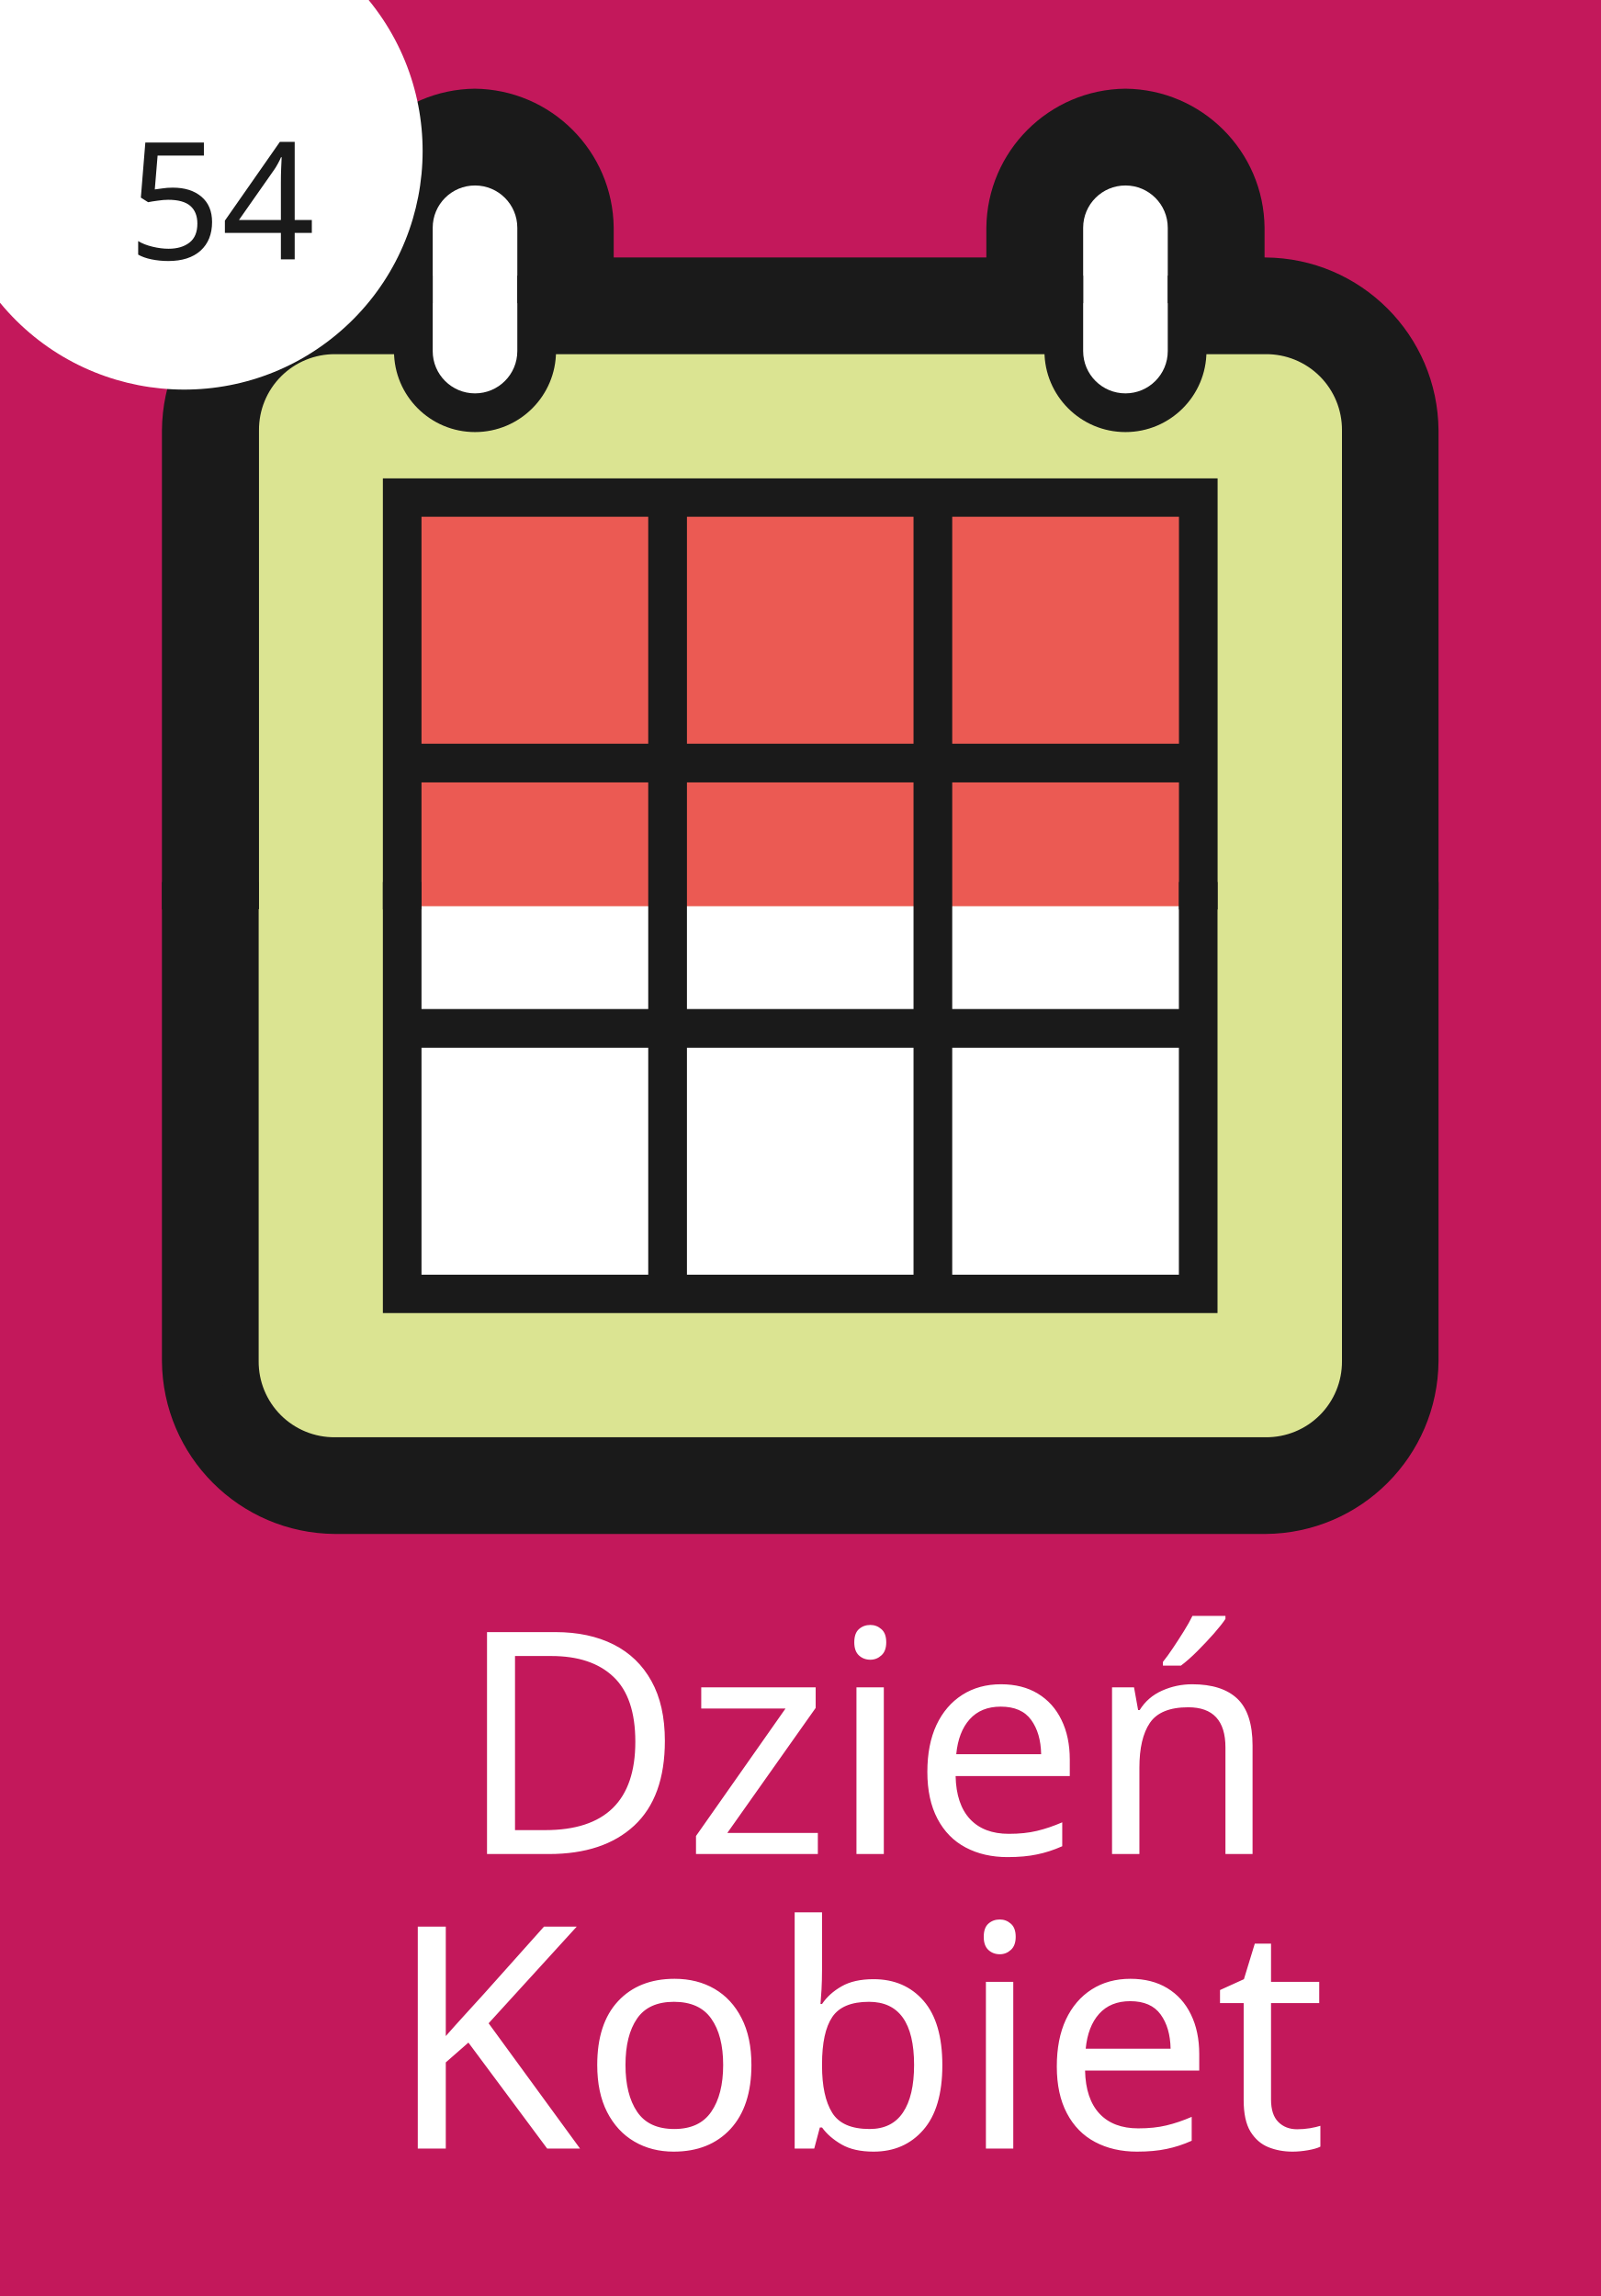
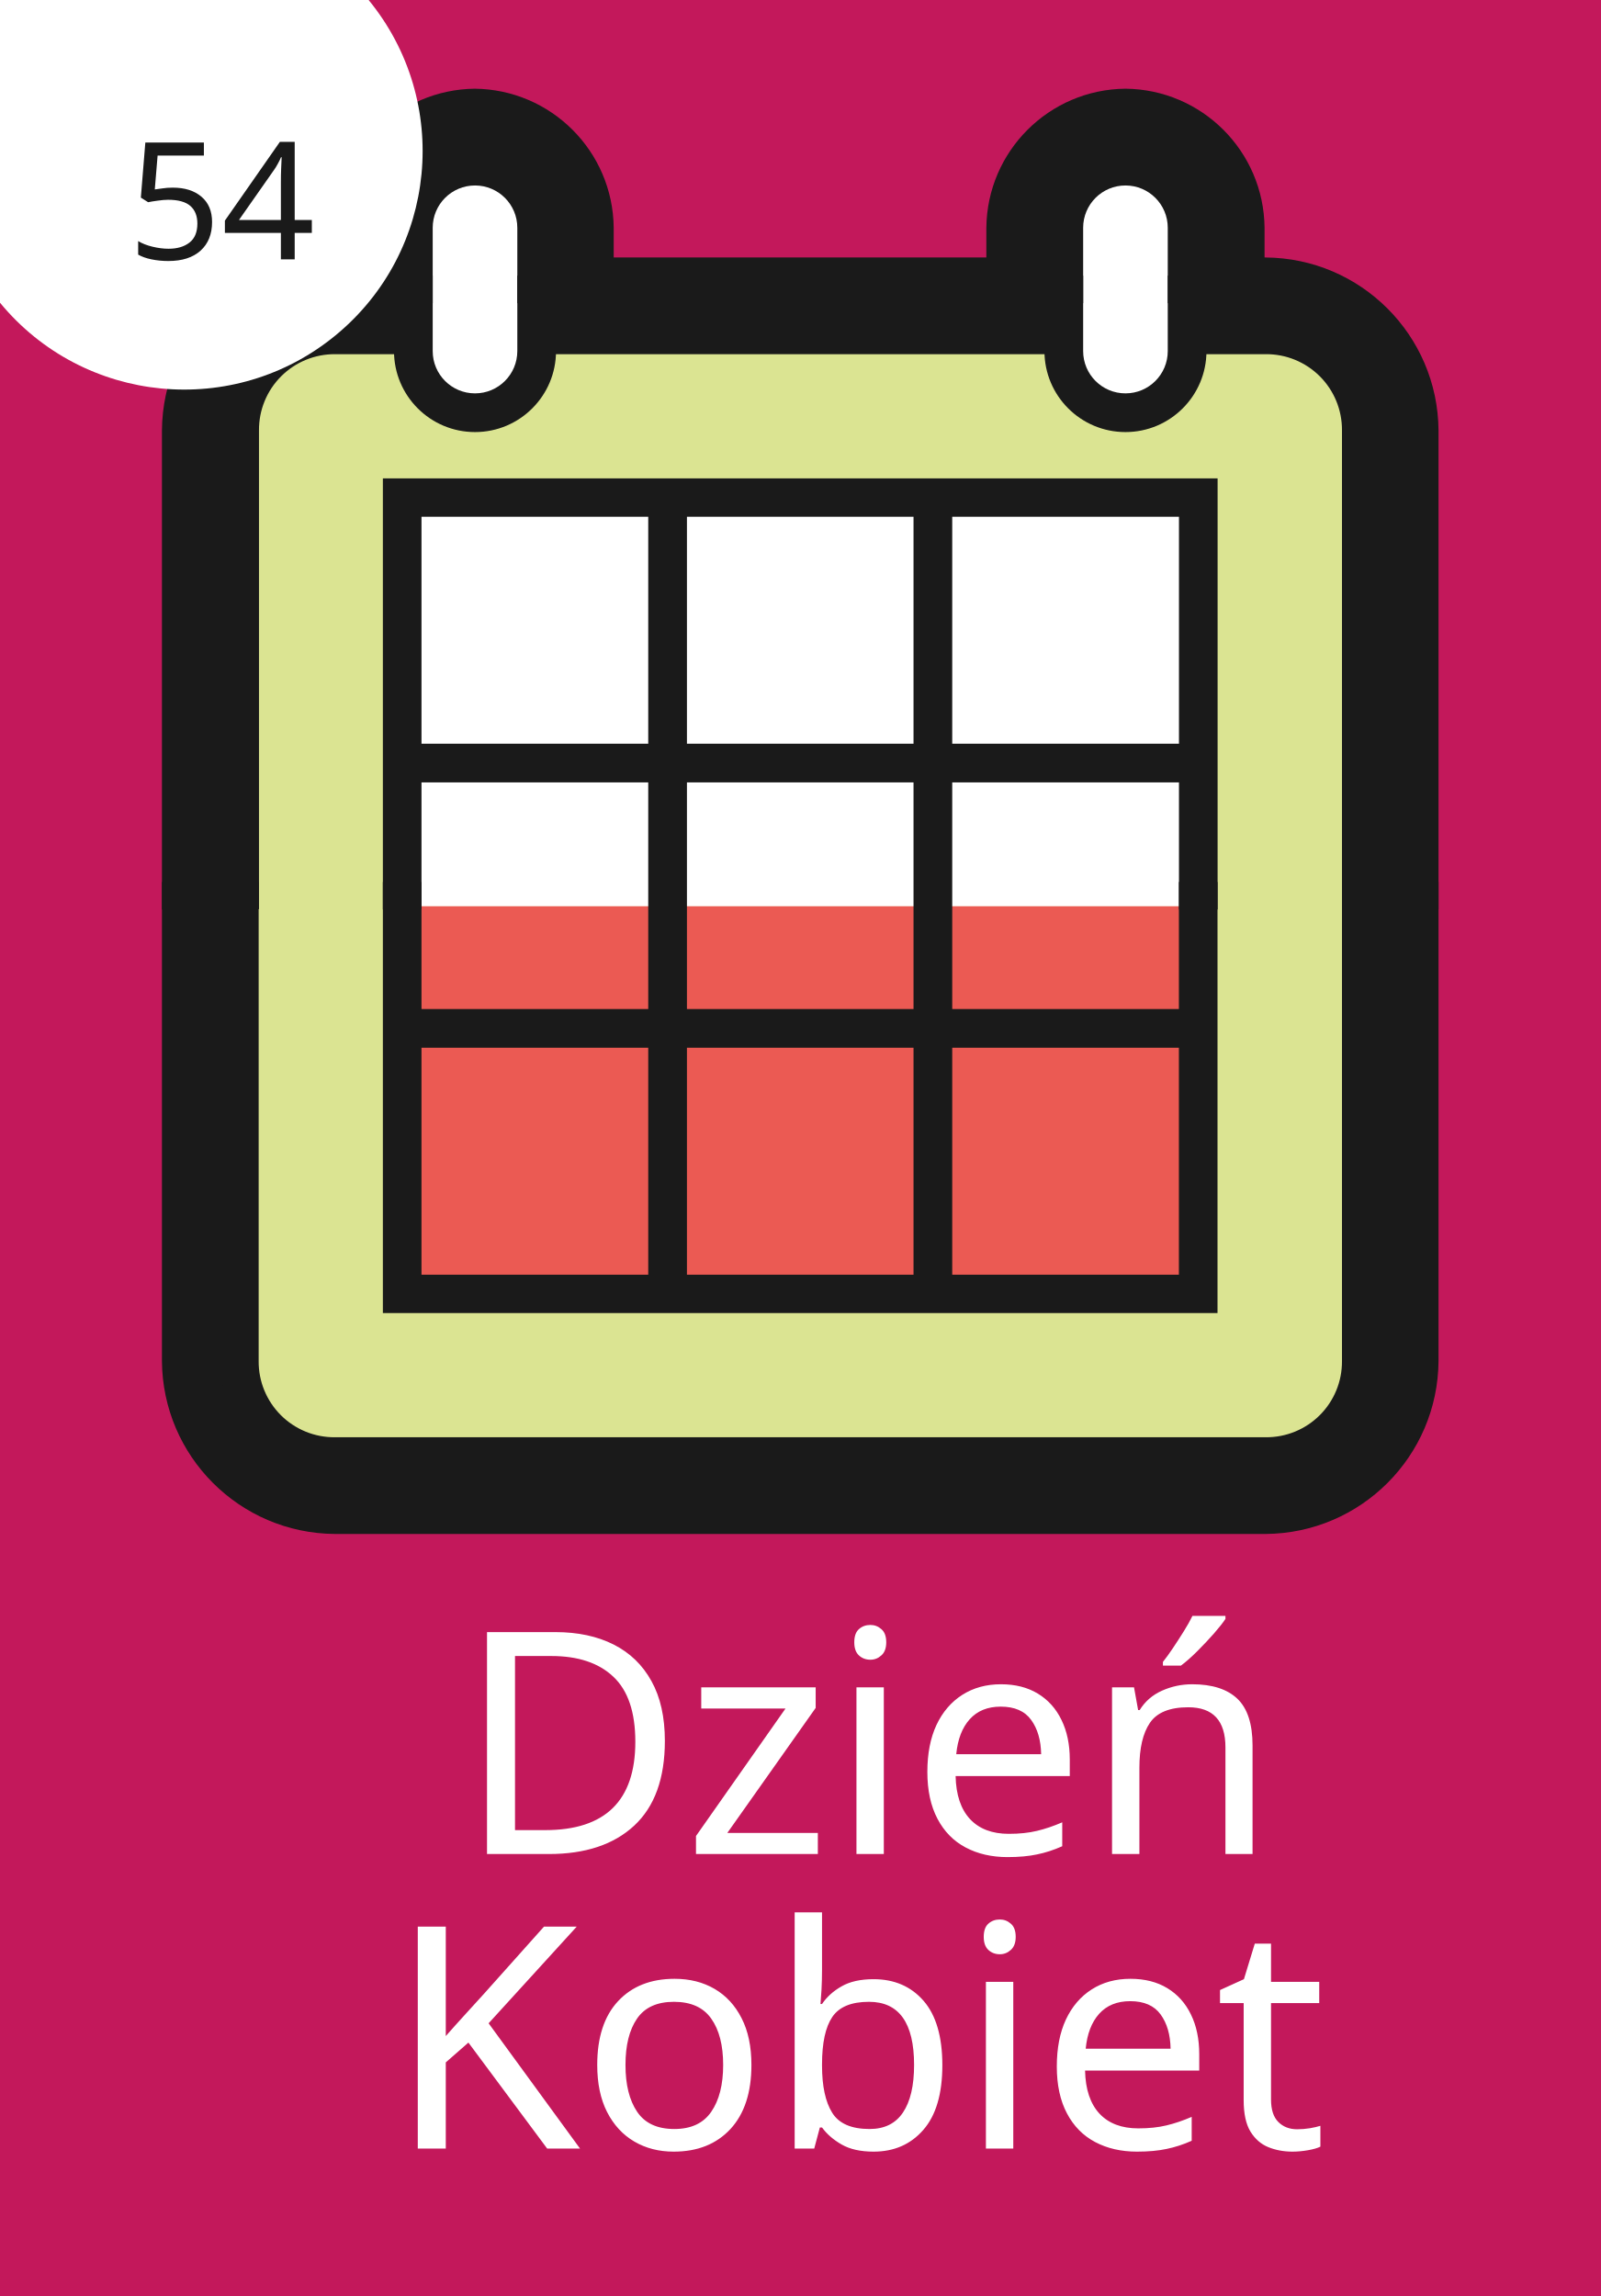
<svg xmlns="http://www.w3.org/2000/svg" id="Слой_1" data-name="Слой 1" viewBox="0 0 195.59 280.63">
  <defs>
-     <style>.cls-1{fill:#c3185b;}.cls-2{font-size:38px;}.cls-2,.cls-6{fill:#fff;}.cls-2,.cls-7{font-family:Impact;}.cls-3,.cls-7{fill:#1a1a1a;}.cls-4{fill:#dbe492;}.cls-5{fill:#eb5a53;}.cls-7{font-size:20px;}</style>
+     <style>.cls-1{fill:#c3185b;}.cls-2{font-size:38px;}.cls-2,.cls-5{fill:#fff;}.cls-2,.cls-7{font-family:Impact;}.cls-3,.cls-7{fill:#1a1a1a;}.cls-4{fill:#dbe492;}.cls-6{fill:#eb5a53;}.cls-7{font-size:20px;}</style>
  </defs>
  <rect class="cls-1" x="-282.56" y="-1.13" width="493.56" height="290.47" />
  <text class="cls-2" transform="translate(55.83 226.61)">Dzień<tspan x="-8.46" y="36">Kobiet</tspan>
  </text>
  <path class="cls-3" d="M41.06,33.69v9.22a17,17,0,1,0,34,0V33.69Zm0,0" />
  <path class="cls-3" d="M120.55,33.69v9.22a17,17,0,1,0,34,0V33.69Zm0,0" />
  <path class="cls-3" d="M58.05,10.84a17.17,17.17,0,0,0-17,17v9.22H75V27.84a17.17,17.17,0,0,0-17-17Zm0,0" />
  <path class="cls-3" d="M137.54,10.84a17.17,17.17,0,0,0-17,17v9.22h34V27.84a17.17,17.17,0,0,0-17-17Zm0,0" />
  <path class="cls-3" d="M19.79,107.8v58.56a21.29,21.29,0,0,0,21.13,21.13H154.67a21.29,21.29,0,0,0,21.13-21.13V107.8H156.89v58.56a2,2,0,0,1-2.22,2.22H40.92a2,2,0,0,1-2.22-2.22V107.8Zm0,0" />
  <path class="cls-3" d="M40.92,31.47A21.3,21.3,0,0,0,19.79,52.6v58.56H38.7V52.6a2,2,0,0,1,2.22-2.22H154.67a2,2,0,0,1,2.22,2.22v58.56H175.8V52.6a21.3,21.3,0,0,0-21.13-21.13Zm0,0" />
  <path class="cls-4" d="M40.92,40.93H154.67A11.65,11.65,0,0,1,166.35,52.6V166.36A11.65,11.65,0,0,1,154.67,178H40.92a11.65,11.65,0,0,1-11.68-11.67V52.6A11.65,11.65,0,0,1,40.92,40.93Zm0,0" />
  <rect class="cls-5" x="49.15" y="60.84" width="97.29" height="32.67" />
  <rect class="cls-5" x="49.15" y="94.44" width="97.29" height="16.34" />
  <rect class="cls-6" x="49.15" y="110.77" width="97.29" height="47.47" />
  <path class="cls-3" d="M26.88,107.8v58.56a14.06,14.06,0,0,0,14,14H154.67a14.06,14.06,0,0,0,14-14V107.8H164v58.56a9.24,9.24,0,0,1-9.31,9.31H40.92a9.24,9.24,0,0,1-9.31-9.31V107.8Zm0,0" />
  <path class="cls-3" d="M46.79,107.8v52.69h102V107.8h-4.72v48H51.51v-48Zm0,0" />
  <path class="cls-3" d="M40.92,38.56a14.06,14.06,0,0,0-14,14v58.56h4.73V52.6a9.24,9.24,0,0,1,9.31-9.31H154.67A9.24,9.24,0,0,1,164,52.6v58.56h4.73V52.6a14.06,14.06,0,0,0-14-14Zm0,0" />
  <rect class="cls-3" x="111.64" y="60.84" width="4.73" height="97.29" />
  <rect class="cls-3" x="79.22" y="60.84" width="4.73" height="97.29" />
  <rect class="cls-3" x="49.15" y="123.33" width="97.29" height="4.73" />
  <rect class="cls-3" x="49.15" y="90.9" width="97.29" height="4.73" />
  <path class="cls-3" d="M46.79,58.47v52.69h4.72v-48h92.57v48h4.72V58.47Zm0,0" />
-   <path class="cls-6" d="M58.05,20.3a7.52,7.52,0,0,1,7.54,7.54V42.91a7.54,7.54,0,0,1-15.08,0V27.84a7.52,7.52,0,0,1,7.54-7.54Zm0,0" />
+   <path class="cls-5" d="M58.05,20.3a7.52,7.52,0,0,1,7.54,7.54V42.91a7.54,7.54,0,0,1-15.08,0V27.84a7.52,7.52,0,0,1,7.54-7.54Zm0,0" />
  <path class="cls-3" d="M48.15,33.69v9.22a9.9,9.9,0,1,0,19.8,0V33.69H63.22v9.22a5.17,5.17,0,1,1-10.34,0V33.69Zm0,0" />
-   <path class="cls-6" d="M137.54,20.3a7.52,7.52,0,0,1,7.54,7.54V42.91a7.54,7.54,0,0,1-15.08,0V27.84a7.52,7.52,0,0,1,7.54-7.54Zm0,0" />
+   <path class="cls-5" d="M137.54,20.3a7.52,7.52,0,0,1,7.54,7.54V42.91a7.54,7.54,0,0,1-15.08,0V27.84a7.52,7.52,0,0,1,7.54-7.54Zm0,0" />
  <path class="cls-3" d="M127.64,33.69v9.22a9.9,9.9,0,1,0,19.8,0V33.69h-4.73v9.22a5.17,5.17,0,1,1-10.34,0V33.69Zm0,0" />
  <path class="cls-3" d="M58.05,17.93a9.94,9.94,0,0,0-9.9,9.91v9.22h4.73V27.84a5.17,5.17,0,1,1,10.34,0v9.22H68V27.84a9.93,9.93,0,0,0-9.9-9.91Zm0,0" />
  <path class="cls-3" d="M137.54,17.93a9.93,9.93,0,0,0-9.9,9.91v9.22h4.73V27.84a5.17,5.17,0,1,1,10.34,0v9.22h4.73V27.84a9.94,9.94,0,0,0-9.9-9.91Zm0,0" />
-   <path class="cls-6" d="M45-.06,16,0C10.69,0,5.36,0,0,0l0,16c0,7,0,14,0,21A29.09,29.09,0,0,0,45-.06Z" />
+   <path class="cls-5" d="M45-.06,16,0C10.69,0,5.36,0,0,0l0,16c0,7,0,14,0,21A29.09,29.09,0,0,0,45-.06Z" />
  <text class="cls-7" transform="translate(15.62 31.7)">54</text>
</svg>
